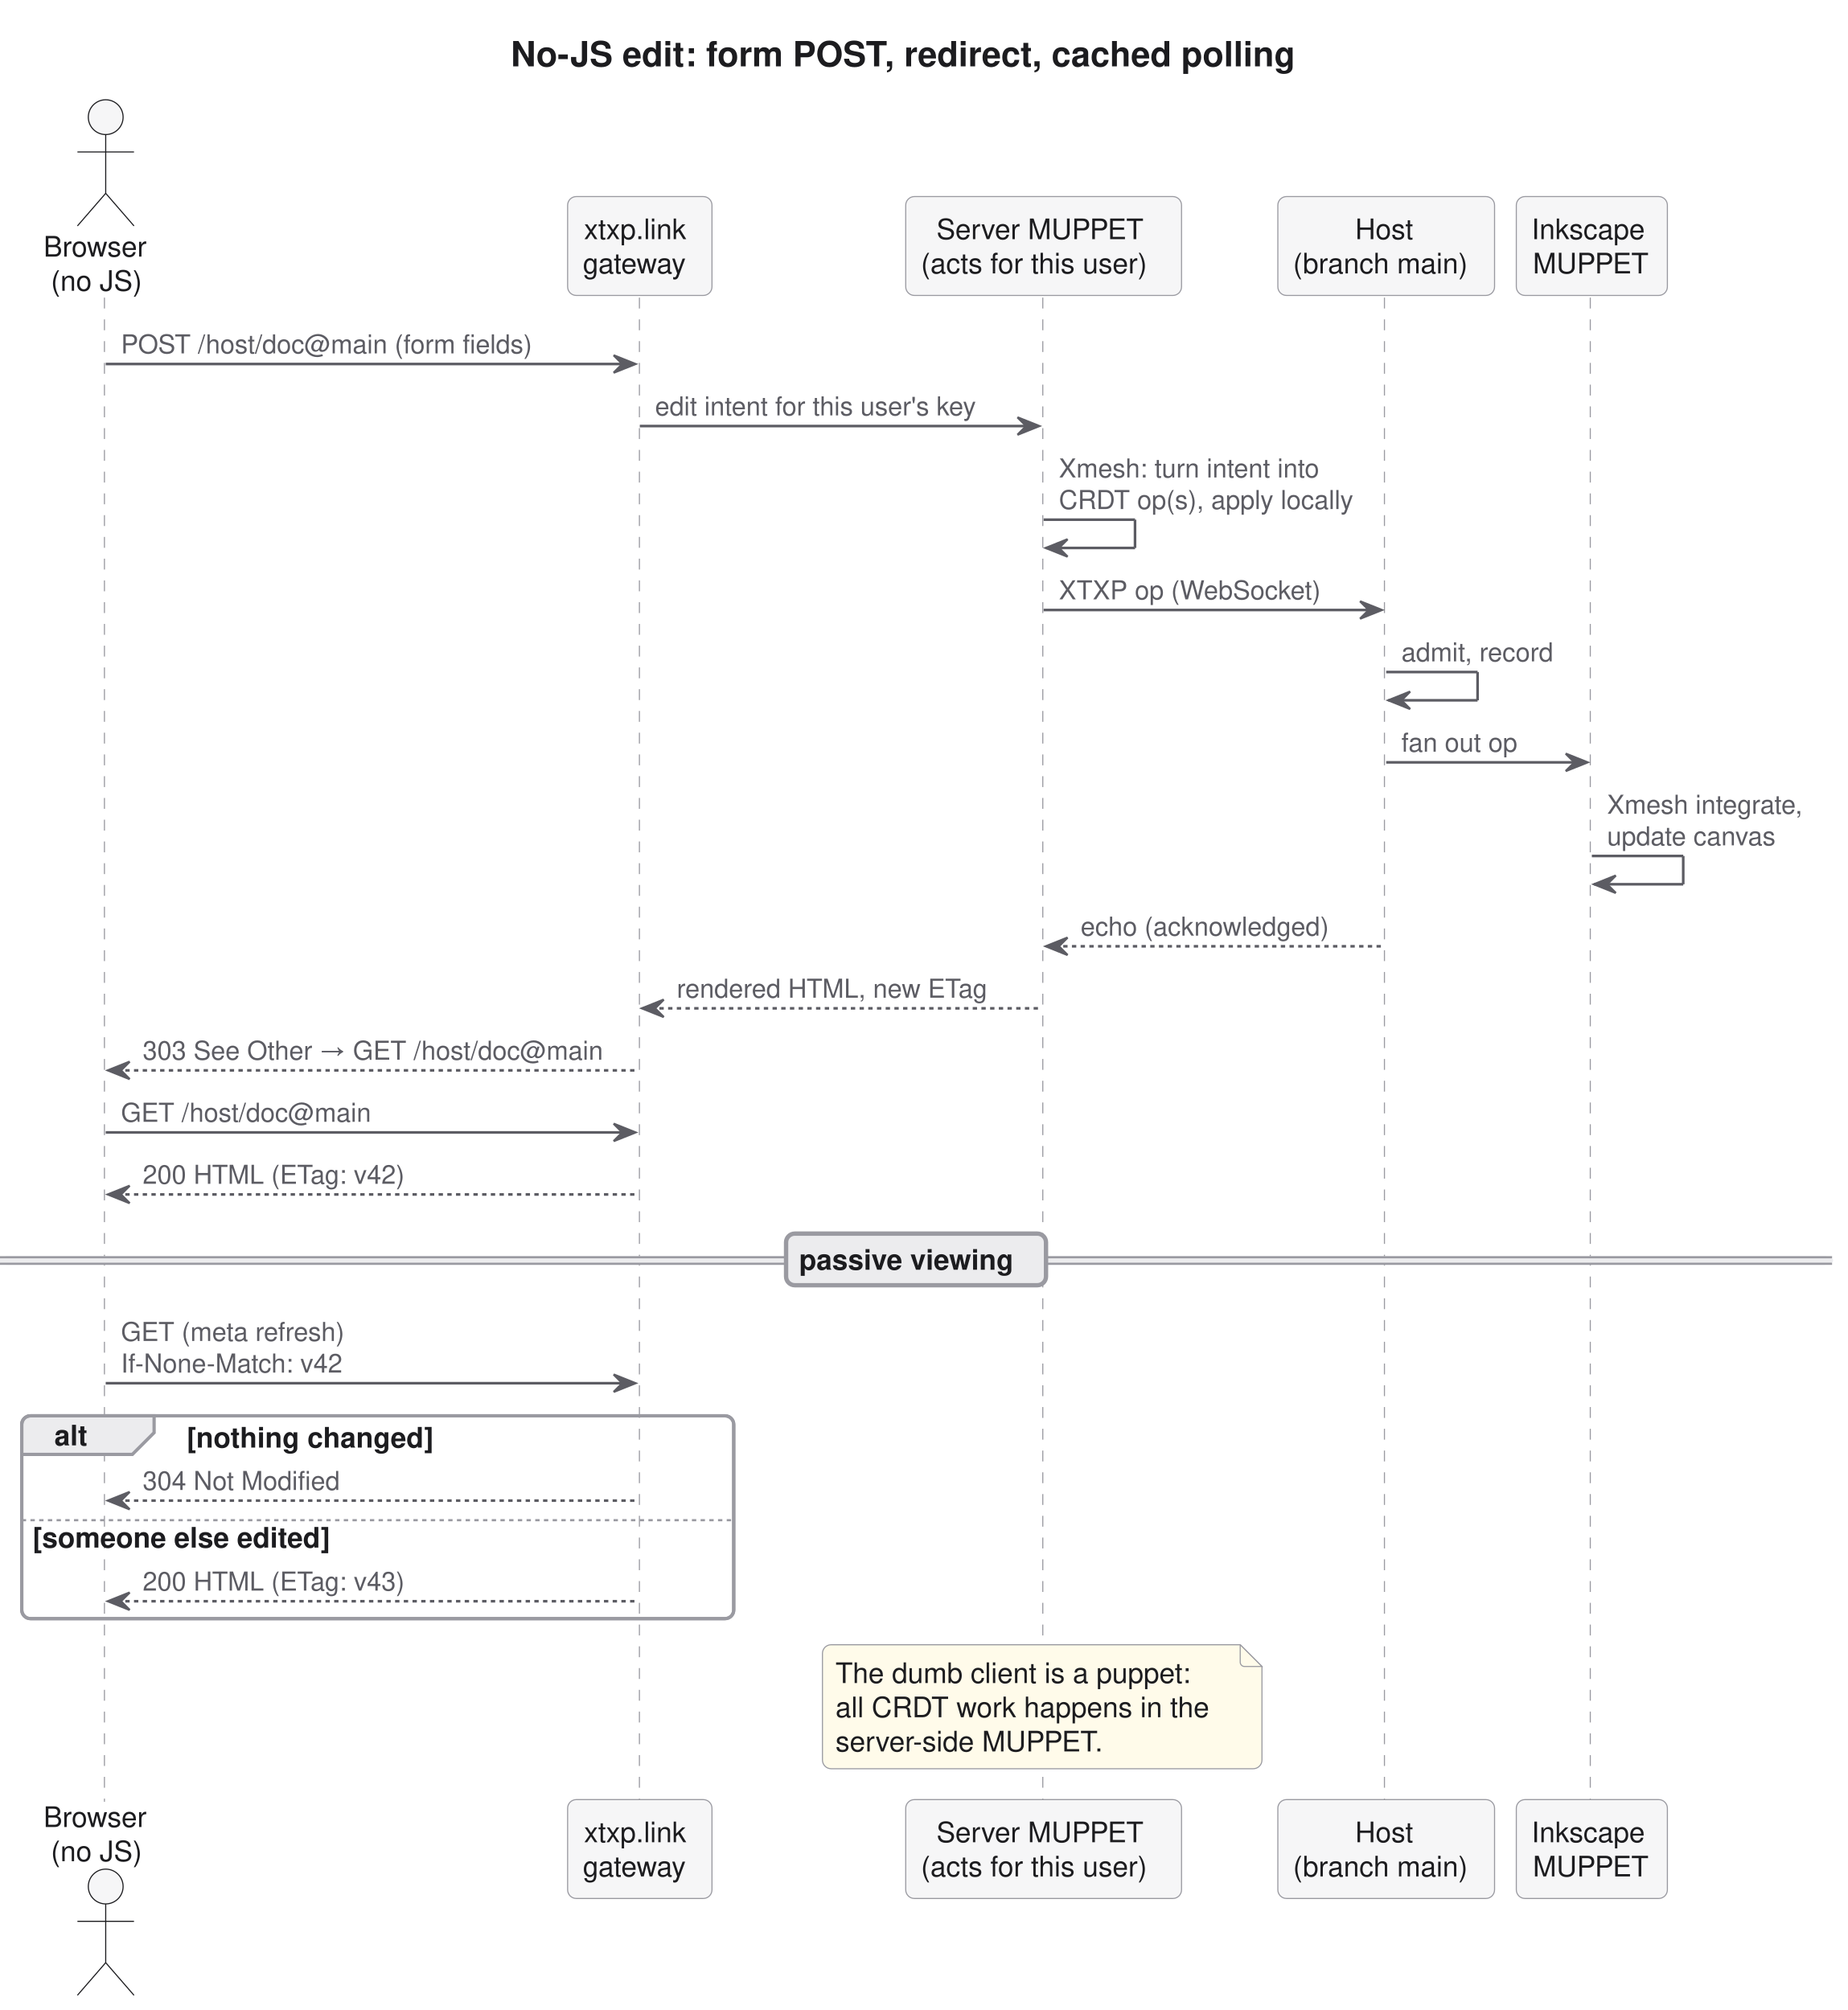
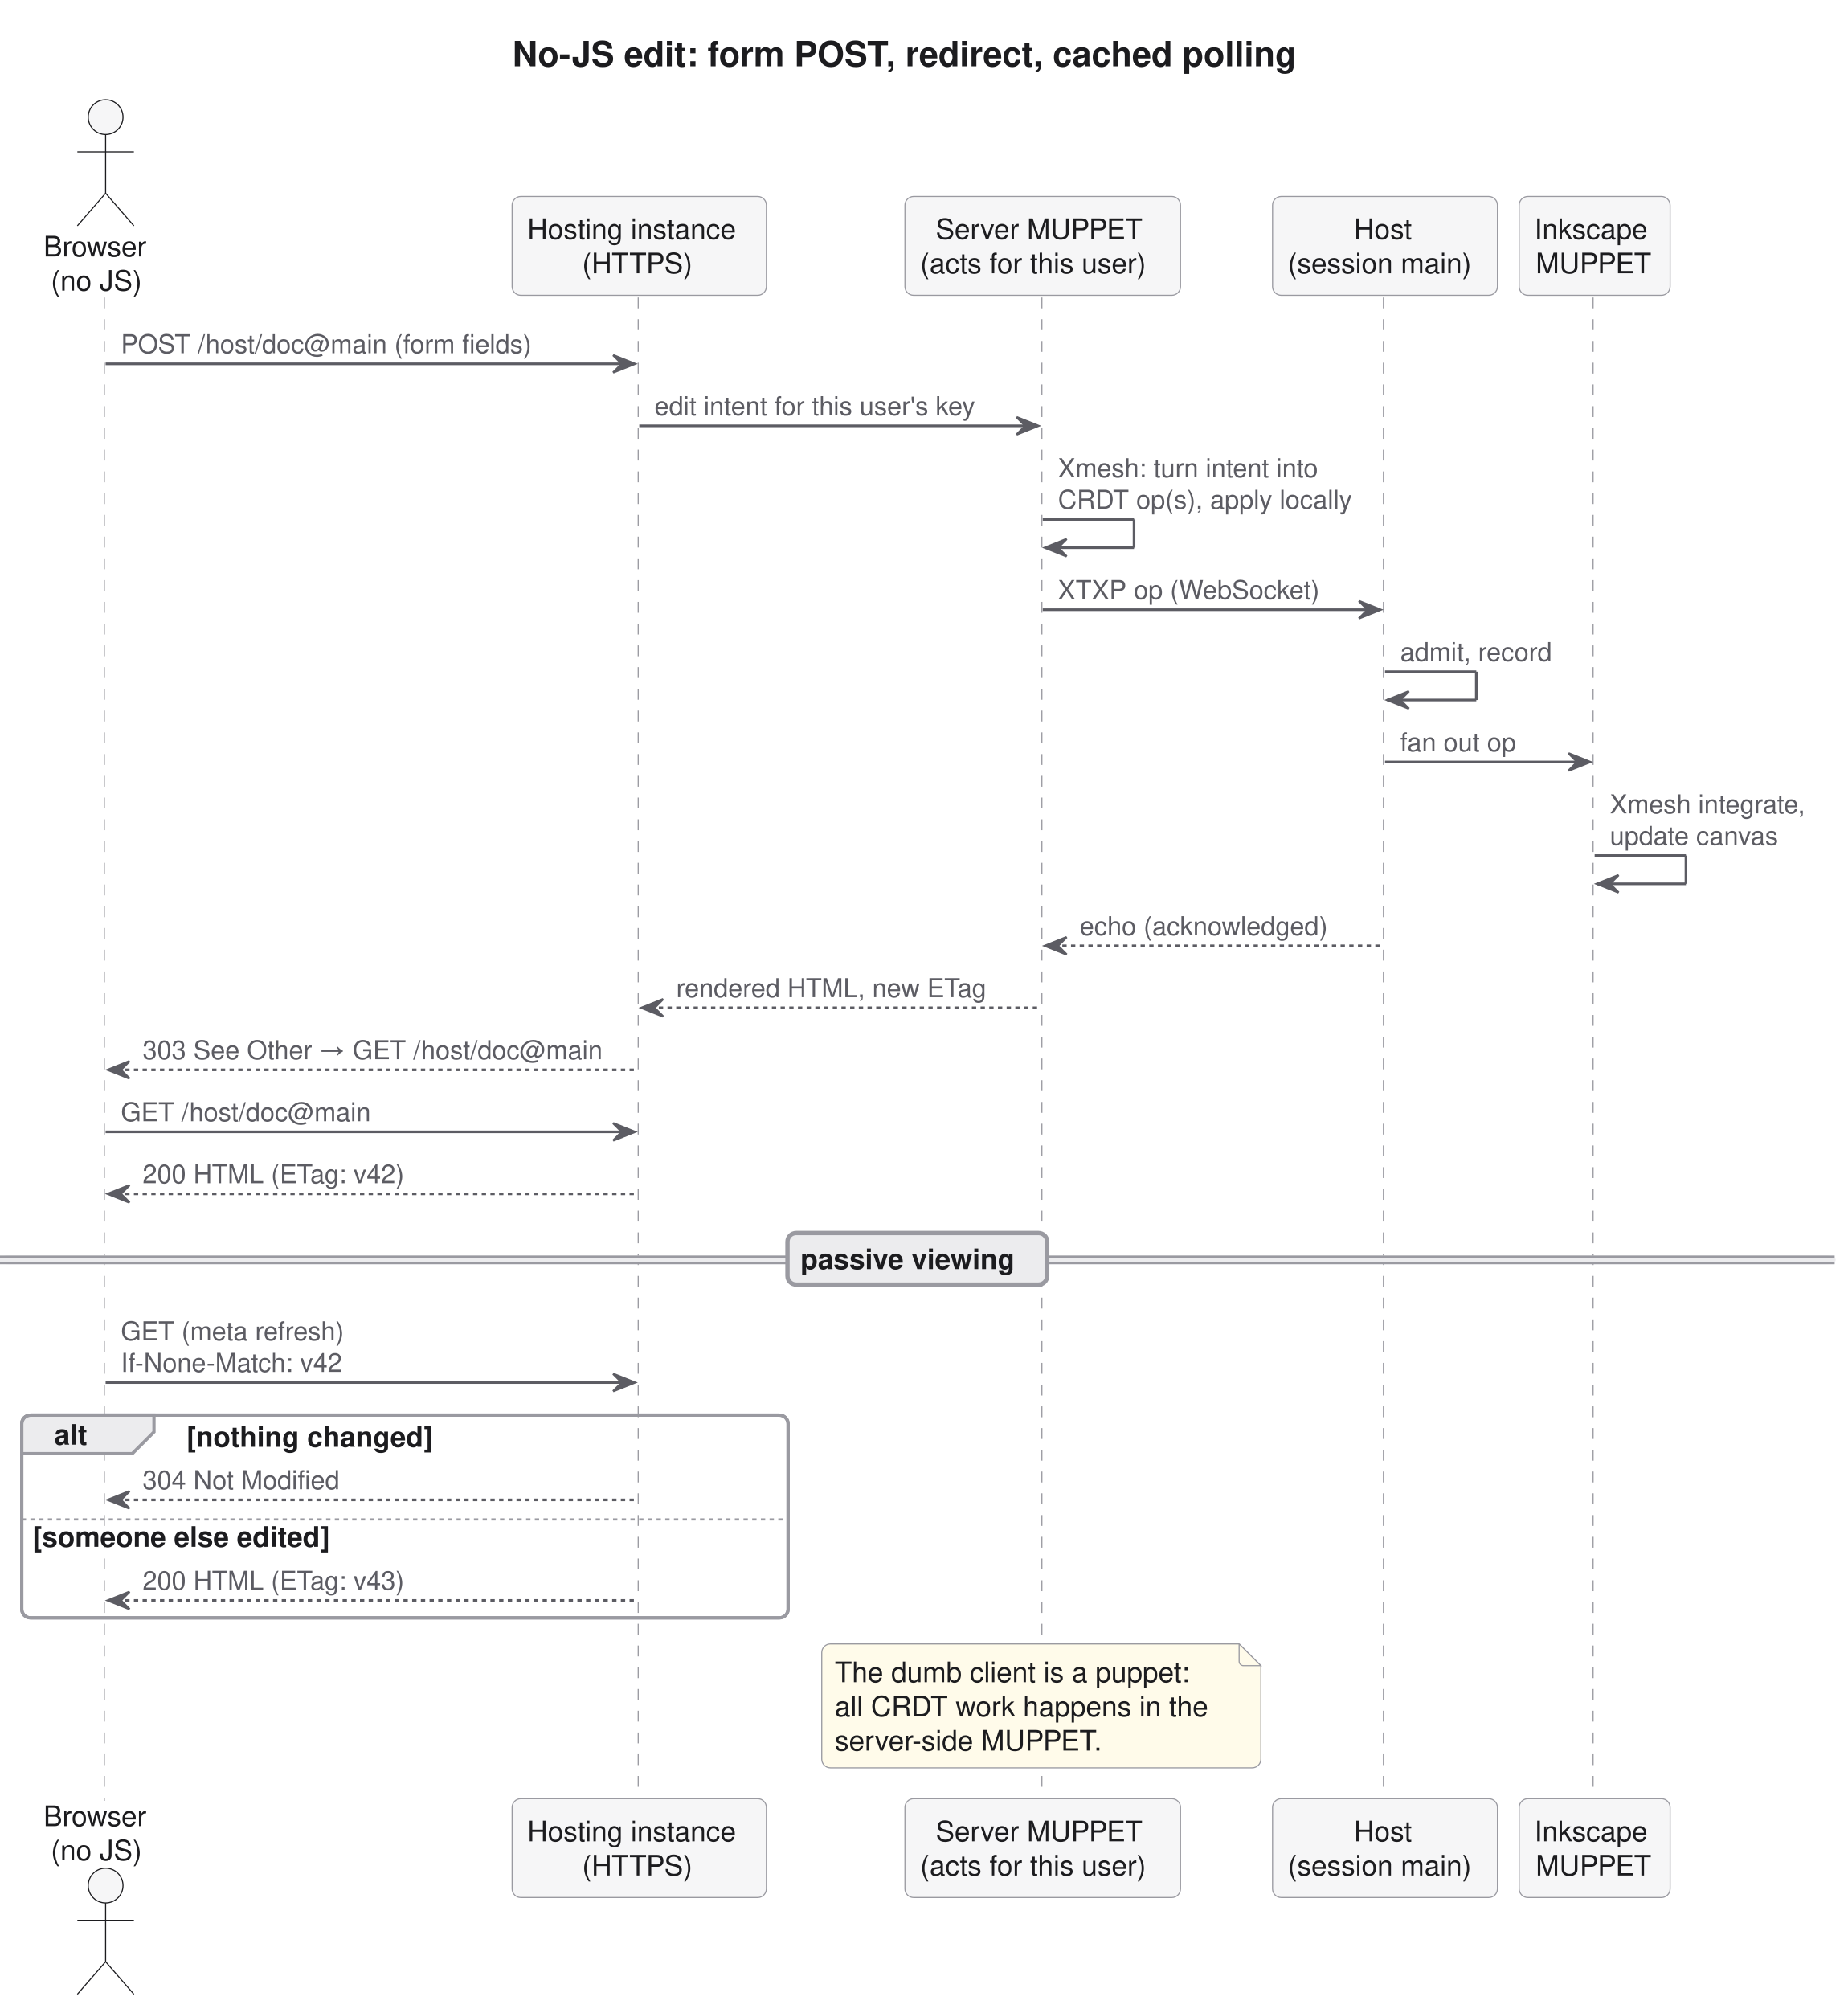
- <svg xmlns="http://www.w3.org/2000/svg" contentStyleType="text/css" data-diagram-type="SEQUENCE" height="924px" preserveAspectRatio="none" style="width:849px;height:924px;" version="1.1" viewBox="0 0 849 924" width="849px" zoomAndPan="magnify">
+ <svg xmlns="http://www.w3.org/2000/svg" contentStyleType="text/css" data-diagram-type="SEQUENCE" height="924px" preserveAspectRatio="none" style="width:850px;height:924px;" version="1.1" viewBox="0 0 850 924" width="850px" zoomAndPan="magnify">
  <defs />
  <g>
-     <text fill="#1C1C1F" font-family="Helvetica" font-size="16" font-weight="bold" lengthAdjust="spacing" textLength="371.508" x="234.759" y="30.5">No-JS edit: form POST, redirect, cached polling</text>
-     <rect fill="none" height="93.228" rx="4" ry="4" style="stroke:#9A9AA1;stroke-width:1.5;" width="327.226" x="10" y="650.86" />
+     <text fill="#1C1C1F" font-family="Helvetica" font-size="16" font-weight="bold" lengthAdjust="spacing" textLength="371.508" x="235.719" y="30.5">No-JS edit: form POST, redirect, cached polling</text>
+     <rect fill="none" height="93.228" rx="4" ry="4" style="stroke:#9A9AA1;stroke-width:1.5;" width="352.531" x="10" y="650.86" />
    <g>
      <rect fill="#000000" fill-opacity="0" height="691.458" width="8" x="44.584" y="136.818" />
      <line style="stroke:#9A9AA1;stroke-width:0.5;stroke-dasharray:5,5;" x1="48" x2="48" y1="136.818" y2="828.276" />
    </g>
    <g>
      <rect fill="#000000" fill-opacity="0" height="691.458" width="8" x="290.051" y="136.818" />
-       <line style="stroke:#9A9AA1;stroke-width:0.5;stroke-dasharray:5,5;" x1="293.877" x2="293.877" y1="136.818" y2="828.276" />
+       <line style="stroke:#9A9AA1;stroke-width:0.5;stroke-dasharray:5,5;" x1="293.572" x2="293.572" y1="136.818" y2="828.276" />
    </g>
    <g>
      <rect fill="#000000" fill-opacity="0" height="691.458" width="8" x="475.653" y="136.818" />
      <line style="stroke:#9A9AA1;stroke-width:0.5;stroke-dasharray:5,5;" x1="479.269" x2="479.269" y1="136.818" y2="828.276" />
    </g>
    <g>
      <rect fill="#000000" fill-opacity="0" height="691.458" width="8" x="633.096" y="136.818" />
-       <line style="stroke:#9A9AA1;stroke-width:0.5;stroke-dasharray:5,5;" x1="636.294" x2="636.294" y1="136.818" y2="828.276" />
+       <line style="stroke:#9A9AA1;stroke-width:0.5;stroke-dasharray:5,5;" x1="636.374" x2="636.374" y1="136.818" y2="828.276" />
    </g>
    <g>
-       <rect fill="#000000" fill-opacity="0" height="691.458" width="8" x="727.615" y="136.818" />
-       <line style="stroke:#9A9AA1;stroke-width:0.5;stroke-dasharray:5,5;" x1="730.898" x2="730.898" y1="136.818" y2="828.276" />
+       <rect fill="#000000" fill-opacity="0" height="691.458" width="8" x="729.535" y="136.818" />
+       <line style="stroke:#9A9AA1;stroke-width:0.5;stroke-dasharray:5,5;" x1="732.818" x2="732.818" y1="136.818" y2="828.276" />
    </g>
    <g class="participant participant-head" data-participant="b">
      <text fill="#1C1C1F" font-family="Helvetica" font-size="13" lengthAdjust="spacing" textLength="51.169" x="20" y="117.953">Browser</text>
      <text fill="#1C1C1F" font-family="Helvetica" font-size="13" lengthAdjust="spacing" textLength="44.377" x="23.396" y="133.683">(no JS)</text>
      <ellipse cx="48.584" cy="53.859" fill="#F6F6F7" rx="8" ry="8" style="stroke:#1C1C1F;stroke-width:0.5;" />
      <path d="M48.584,61.859 L48.584,88.859 M35.584,69.859 L61.584,69.859 M48.584,88.859 L35.584,103.859 M48.584,88.859 L61.584,103.859" fill="none" style="stroke:#1C1C1F;stroke-width:0.5;" />
    </g>
    <g class="participant participant-tail" data-participant="b">
      <text fill="#1C1C1F" font-family="Helvetica" font-size="13" lengthAdjust="spacing" textLength="51.169" x="20" y="839.87">Browser</text>
      <text fill="#1C1C1F" font-family="Helvetica" font-size="13" lengthAdjust="spacing" textLength="44.377" x="23.396" y="855.6">(no JS)</text>
      <ellipse cx="48.584" cy="867.235" fill="#F6F6F7" rx="8" ry="8" style="stroke:#1C1C1F;stroke-width:0.5;" />
      <path d="M48.584,875.235 L48.584,902.235 M35.584,883.235 L61.584,883.235 M48.584,902.235 L35.584,917.235 M48.584,902.235 L61.584,917.235" fill="none" style="stroke:#1C1C1F;stroke-width:0.5;" />
    </g>
    <g class="participant participant-head" data-participant="gw">
-       <rect fill="#F6F6F7" height="45.459" rx="4" ry="4" style="stroke:#9A9AA1;stroke-width:0.5;" width="66.349" x="260.877" y="90.359" />
-       <text fill="#1C1C1F" font-family="Helvetica" font-size="13" lengthAdjust="spacing" textLength="51.264" x="268.419" y="109.953">xtxp.link</text>
-       <text fill="#1C1C1F" font-family="Helvetica" font-size="13" lengthAdjust="spacing" textLength="52.349" x="267.877" y="125.683">gateway</text>
+       <rect fill="#F6F6F7" height="45.459" rx="4" ry="4" style="stroke:#9A9AA1;stroke-width:0.5;" width="116.959" x="235.571" y="90.359" />
+       <text fill="#1C1C1F" font-family="Helvetica" font-size="13" lengthAdjust="spacing" textLength="102.959" x="242.571" y="109.953">Hosting instance</text>
+       <text fill="#1C1C1F" font-family="Helvetica" font-size="13" lengthAdjust="spacing" textLength="52.571" x="267.765" y="125.683">(HTTPS)</text>
    </g>
    <g class="participant participant-tail" data-participant="gw">
-       <rect fill="#F6F6F7" height="45.459" rx="4" ry="4" style="stroke:#9A9AA1;stroke-width:0.5;" width="66.349" x="260.877" y="827.276" />
-       <text fill="#1C1C1F" font-family="Helvetica" font-size="13" lengthAdjust="spacing" textLength="51.264" x="268.419" y="846.87">xtxp.link</text>
-       <text fill="#1C1C1F" font-family="Helvetica" font-size="13" lengthAdjust="spacing" textLength="52.349" x="267.877" y="862.6">gateway</text>
+       <rect fill="#F6F6F7" height="45.459" rx="4" ry="4" style="stroke:#9A9AA1;stroke-width:0.5;" width="116.959" x="235.571" y="827.276" />
+       <text fill="#1C1C1F" font-family="Helvetica" font-size="13" lengthAdjust="spacing" textLength="102.959" x="242.571" y="846.87">Hosting instance</text>
+       <text fill="#1C1C1F" font-family="Helvetica" font-size="13" lengthAdjust="spacing" textLength="52.571" x="267.765" y="862.6">(HTTPS)</text>
    </g>
    <g class="participant participant-head" data-participant="sm">
      <rect fill="#F6F6F7" height="45.459" rx="4" ry="4" style="stroke:#9A9AA1;stroke-width:0.5;" width="126.766" x="416.269" y="90.359" />
      <text fill="#1C1C1F" font-family="Helvetica" font-size="13" lengthAdjust="spacing" textLength="98.478" x="430.414" y="109.953">Server MUPPET</text>
      <text fill="#1C1C1F" font-family="Helvetica" font-size="13" lengthAdjust="spacing" textLength="112.766" x="423.269" y="125.683">(acts for this user)</text>
    </g>
    <g class="participant participant-tail" data-participant="sm">
      <rect fill="#F6F6F7" height="45.459" rx="4" ry="4" style="stroke:#9A9AA1;stroke-width:0.5;" width="126.766" x="416.269" y="827.276" />
      <text fill="#1C1C1F" font-family="Helvetica" font-size="13" lengthAdjust="spacing" textLength="98.478" x="430.414" y="846.87">Server MUPPET</text>
      <text fill="#1C1C1F" font-family="Helvetica" font-size="13" lengthAdjust="spacing" textLength="112.766" x="423.269" y="862.6">(acts for this user)</text>
    </g>
    <g class="participant participant-head" data-participant="t">
-       <rect fill="#F6F6F7" height="45.459" rx="4" ry="4" style="stroke:#9A9AA1;stroke-width:0.5;" width="99.605" x="587.294" y="90.359" />
+       <rect fill="#F6F6F7" height="45.459" rx="4" ry="4" style="stroke:#9A9AA1;stroke-width:0.5;" width="103.445" x="585.374" y="90.359" />
      <text fill="#1C1C1F" font-family="Helvetica" font-size="13" lengthAdjust="spacing" textLength="28.571" x="622.811" y="109.953">Host</text>
-       <text fill="#1C1C1F" font-family="Helvetica" font-size="13" lengthAdjust="spacing" textLength="85.605" x="594.294" y="125.683">(branch main)</text>
+       <text fill="#1C1C1F" font-family="Helvetica" font-size="13" lengthAdjust="spacing" textLength="89.445" x="592.374" y="125.683">(session main)</text>
    </g>
    <g class="participant participant-tail" data-participant="t">
-       <rect fill="#F6F6F7" height="45.459" rx="4" ry="4" style="stroke:#9A9AA1;stroke-width:0.5;" width="99.605" x="587.294" y="827.276" />
+       <rect fill="#F6F6F7" height="45.459" rx="4" ry="4" style="stroke:#9A9AA1;stroke-width:0.5;" width="103.445" x="585.374" y="827.276" />
      <text fill="#1C1C1F" font-family="Helvetica" font-size="13" lengthAdjust="spacing" textLength="28.571" x="622.811" y="846.87">Host</text>
-       <text fill="#1C1C1F" font-family="Helvetica" font-size="13" lengthAdjust="spacing" textLength="85.605" x="594.294" y="862.6">(branch main)</text>
+       <text fill="#1C1C1F" font-family="Helvetica" font-size="13" lengthAdjust="spacing" textLength="89.445" x="592.374" y="862.6">(session main)</text>
    </g>
    <g class="participant participant-head" data-participant="ink">
-       <rect fill="#F6F6F7" height="45.459" rx="4" ry="4" style="stroke:#9A9AA1;stroke-width:0.5;" width="69.434" x="696.898" y="90.359" />
-       <text fill="#1C1C1F" font-family="Helvetica" font-size="13" lengthAdjust="spacing" textLength="55.434" x="703.898" y="109.953">Inkscape</text>
-       <text fill="#1C1C1F" font-family="Helvetica" font-size="13" lengthAdjust="spacing" textLength="54.228" x="704.501" y="125.683">MUPPET</text>
+       <rect fill="#F6F6F7" height="45.459" rx="4" ry="4" style="stroke:#9A9AA1;stroke-width:0.5;" width="69.434" x="698.818" y="90.359" />
+       <text fill="#1C1C1F" font-family="Helvetica" font-size="13" lengthAdjust="spacing" textLength="55.434" x="705.818" y="109.953">Inkscape</text>
+       <text fill="#1C1C1F" font-family="Helvetica" font-size="13" lengthAdjust="spacing" textLength="54.228" x="706.421" y="125.683">MUPPET</text>
    </g>
    <g class="participant participant-tail" data-participant="ink">
-       <rect fill="#F6F6F7" height="45.459" rx="4" ry="4" style="stroke:#9A9AA1;stroke-width:0.5;" width="69.434" x="696.898" y="827.276" />
-       <text fill="#1C1C1F" font-family="Helvetica" font-size="13" lengthAdjust="spacing" textLength="55.434" x="703.898" y="846.87">Inkscape</text>
-       <text fill="#1C1C1F" font-family="Helvetica" font-size="13" lengthAdjust="spacing" textLength="54.228" x="704.501" y="862.6">MUPPET</text>
+       <rect fill="#F6F6F7" height="45.459" rx="4" ry="4" style="stroke:#9A9AA1;stroke-width:0.5;" width="69.434" x="698.818" y="827.276" />
+       <text fill="#1C1C1F" font-family="Helvetica" font-size="13" lengthAdjust="spacing" textLength="55.434" x="705.818" y="846.87">Inkscape</text>
+       <text fill="#1C1C1F" font-family="Helvetica" font-size="13" lengthAdjust="spacing" textLength="54.228" x="706.421" y="862.6">MUPPET</text>
    </g>
    <g class="message" data-participant-1="b" data-participant-2="gw">
      <polygon fill="#5C5C63" points="282.051,163.338,292.051,167.338,282.051,171.338,286.051,167.338" style="stroke:#5C5C63;stroke-width:1;" />
      <line style="stroke:#5C5C63;stroke-width:1.2;" x1="48.584" x2="288.051" y1="167.338" y2="167.338" />
      <text fill="#5C5C63" font-family="Helvetica" font-size="12" lengthAdjust="spacing" textLength="202.195" x="55.584" y="162.443">POST /host/doc@main (form fields)</text>
    </g>
    <g class="message" data-participant-1="gw" data-participant-2="sm">
      <polygon fill="#5C5C63" points="467.653,191.857,477.653,195.857,467.653,199.857,471.653,195.857" style="stroke:#5C5C63;stroke-width:1;" />
      <line style="stroke:#5C5C63;stroke-width:1.2;" x1="294.051" x2="473.653" y1="195.857" y2="195.857" />
      <text fill="#5C5C63" font-family="Helvetica" font-size="12" lengthAdjust="spacing" textLength="161.602" x="301.051" y="190.963">edit intent for this user's key</text>
    </g>
    <g class="message" data-participant-1="sm" data-participant-2="sm">
      <line style="stroke:#5C5C63;stroke-width:1.2;" x1="479.653" x2="521.653" y1="238.897" y2="238.897" />
      <line style="stroke:#5C5C63;stroke-width:1.2;" x1="521.653" x2="521.653" y1="238.897" y2="251.897" />
      <line style="stroke:#5C5C63;stroke-width:1.2;" x1="480.653" x2="521.653" y1="251.897" y2="251.897" />
      <polygon fill="#5C5C63" points="490.653,247.897,480.653,251.897,490.653,255.897,486.653,251.897" style="stroke:#5C5C63;stroke-width:1;" />
      <text fill="#5C5C63" font-family="Helvetica" font-size="12" lengthAdjust="spacing" textLength="128.385" x="486.653" y="219.482">Xmesh: turn intent into</text>
      <text fill="#5C5C63" font-family="Helvetica" font-size="12" lengthAdjust="spacing" textLength="143.443" x="486.653" y="234.002">CRDT op(s), apply locally</text>
    </g>
    <g class="message" data-participant-1="sm" data-participant-2="t">
      <polygon fill="#5C5C63" points="625.096,276.416,635.096,280.416,625.096,284.416,629.096,280.416" style="stroke:#5C5C63;stroke-width:1;" />
      <line style="stroke:#5C5C63;stroke-width:1.2;" x1="479.653" x2="631.096" y1="280.416" y2="280.416" />
      <text fill="#5C5C63" font-family="Helvetica" font-size="12" lengthAdjust="spacing" textLength="127.254" x="486.653" y="275.522">XTXP op (WebSocket)</text>
    </g>
    <g class="message" data-participant-1="t" data-participant-2="t">
      <line style="stroke:#5C5C63;stroke-width:1.2;" x1="637.096" x2="679.096" y1="308.935" y2="308.935" />
      <line style="stroke:#5C5C63;stroke-width:1.2;" x1="679.096" x2="679.096" y1="308.935" y2="321.935" />
      <line style="stroke:#5C5C63;stroke-width:1.2;" x1="638.096" x2="679.096" y1="321.935" y2="321.935" />
      <polygon fill="#5C5C63" points="648.096,317.935,638.096,321.935,648.096,325.935,644.096,321.935" style="stroke:#5C5C63;stroke-width:1;" />
      <text fill="#5C5C63" font-family="Helvetica" font-size="12" lengthAdjust="spacing" textLength="75.691" x="644.096" y="304.041">admit, record</text>
    </g>
    <g class="message" data-participant-1="t" data-participant-2="ink">
-       <polygon fill="#5C5C63" points="719.615,346.455,729.615,350.455,719.615,354.455,723.615,350.455" style="stroke:#5C5C63;stroke-width:1;" />
-       <line style="stroke:#5C5C63;stroke-width:1.2;" x1="637.096" x2="725.615" y1="350.455" y2="350.455" />
+       <polygon fill="#5C5C63" points="721.535,346.455,731.535,350.455,721.535,354.455,725.535,350.455" style="stroke:#5C5C63;stroke-width:1;" />
+       <line style="stroke:#5C5C63;stroke-width:1.2;" x1="637.096" x2="727.535" y1="350.455" y2="350.455" />
      <text fill="#5C5C63" font-family="Helvetica" font-size="12" lengthAdjust="spacing" textLength="57.779" x="644.096" y="345.56">fan out op</text>
    </g>
    <g class="message" data-participant-1="ink" data-participant-2="ink">
-       <line style="stroke:#5C5C63;stroke-width:1.2;" x1="731.615" x2="773.615" y1="393.494" y2="393.494" />
-       <line style="stroke:#5C5C63;stroke-width:1.2;" x1="773.615" x2="773.615" y1="393.494" y2="406.494" />
-       <line style="stroke:#5C5C63;stroke-width:1.2;" x1="732.615" x2="773.615" y1="406.494" y2="406.494" />
-       <polygon fill="#5C5C63" points="742.615,402.494,732.615,406.494,742.615,410.494,738.615,406.494" style="stroke:#5C5C63;stroke-width:1;" />
-       <text fill="#5C5C63" font-family="Helvetica" font-size="12" lengthAdjust="spacing" textLength="96.41" x="738.615" y="374.08">Xmesh integrate,</text>
-       <text fill="#5C5C63" font-family="Helvetica" font-size="12" lengthAdjust="spacing" textLength="83.326" x="738.615" y="388.6">update canvas</text>
+       <line style="stroke:#5C5C63;stroke-width:1.2;" x1="733.535" x2="775.535" y1="393.494" y2="393.494" />
+       <line style="stroke:#5C5C63;stroke-width:1.2;" x1="775.535" x2="775.535" y1="393.494" y2="406.494" />
+       <line style="stroke:#5C5C63;stroke-width:1.2;" x1="734.535" x2="775.535" y1="406.494" y2="406.494" />
+       <polygon fill="#5C5C63" points="744.535,402.494,734.535,406.494,744.535,410.494,740.535,406.494" style="stroke:#5C5C63;stroke-width:1;" />
+       <text fill="#5C5C63" font-family="Helvetica" font-size="12" lengthAdjust="spacing" textLength="96.41" x="740.535" y="374.08">Xmesh integrate,</text>
+       <text fill="#5C5C63" font-family="Helvetica" font-size="12" lengthAdjust="spacing" textLength="83.326" x="740.535" y="388.6">update canvas</text>
    </g>
    <g class="message" data-participant-1="t" data-participant-2="sm">
      <polygon fill="#5C5C63" points="490.653,431.014,480.653,435.014,490.653,439.014,486.653,435.014" style="stroke:#5C5C63;stroke-width:1;" />
      <line style="stroke:#5C5C63;stroke-width:1.2;stroke-dasharray:2,2;" x1="484.653" x2="636.096" y1="435.014" y2="435.014" />
      <text fill="#5C5C63" font-family="Helvetica" font-size="12" lengthAdjust="spacing" textLength="123.51" x="496.653" y="430.119">echo (acknowledged)</text>
    </g>
    <g class="message" data-participant-1="sm" data-participant-2="gw">
      <polygon fill="#5C5C63" points="305.051,459.533,295.051,463.533,305.051,467.533,301.051,463.533" style="stroke:#5C5C63;stroke-width:1;" />
      <line style="stroke:#5C5C63;stroke-width:1.2;stroke-dasharray:2,2;" x1="299.051" x2="478.653" y1="463.533" y2="463.533" />
      <text fill="#5C5C63" font-family="Helvetica" font-size="12" lengthAdjust="spacing" textLength="152.643" x="311.051" y="458.639">rendered HTML, new ETag</text>
    </g>
    <g class="message" data-participant-1="gw" data-participant-2="b">
      <polygon fill="#5C5C63" points="59.584,488.053,49.584,492.053,59.584,496.053,55.584,492.053" style="stroke:#5C5C63;stroke-width:1;" />
      <line style="stroke:#5C5C63;stroke-width:1.2;stroke-dasharray:2,2;" x1="53.584" x2="293.051" y1="492.053" y2="492.053" />
      <text fill="#5C5C63" font-family="Helvetica" font-size="12" lengthAdjust="spacing" textLength="221.467" x="65.584" y="487.158">303 See Other → GET /host/doc@main</text>
    </g>
    <g class="message" data-participant-1="b" data-participant-2="gw">
      <polygon fill="#5C5C63" points="282.051,516.572,292.051,520.572,282.051,524.572,286.051,520.572" style="stroke:#5C5C63;stroke-width:1;" />
      <line style="stroke:#5C5C63;stroke-width:1.2;" x1="48.584" x2="288.051" y1="520.572" y2="520.572" />
      <text fill="#5C5C63" font-family="Helvetica" font-size="12" lengthAdjust="spacing" textLength="120.721" x="55.584" y="515.678">GET /host/doc@main</text>
    </g>
    <g class="message" data-participant-1="gw" data-participant-2="b">
      <polygon fill="#5C5C63" points="59.584,545.092,49.584,549.092,59.584,553.092,55.584,549.092" style="stroke:#5C5C63;stroke-width:1;" />
      <line style="stroke:#5C5C63;stroke-width:1.2;stroke-dasharray:2,2;" x1="53.584" x2="293.051" y1="549.092" y2="549.092" />
      <text fill="#5C5C63" font-family="Helvetica" font-size="12" lengthAdjust="spacing" textLength="129.955" x="65.584" y="544.197">200 HTML (ETag: v42)</text>
    </g>
-     <rect fill="#ECECEE" height="3" rx="4" ry="4" style="stroke:#ECECEE;stroke-width:1;" width="842.025" x="0" y="577.957" />
-     <line style="stroke:#9A9AA1;stroke-width:1;" x1="0" x2="842.025" y1="577.957" y2="577.957" />
-     <line style="stroke:#9A9AA1;stroke-width:1;" x1="0" x2="842.025" y1="580.957" y2="580.957" />
-     <rect fill="#ECECEE" height="23.73" rx="4" ry="4" style="stroke:#9A9AA1;stroke-width:2;" width="119.466" x="361.279" y="567.092" />
-     <text fill="#1C1C1F" font-family="Helvetica" font-size="13" font-weight="bold" lengthAdjust="spacing" textLength="102.388" x="367.279" y="583.686">passive viewing</text>
+     <rect fill="#ECECEE" height="3" rx="4" ry="4" style="stroke:#ECECEE;stroke-width:1;" width="843.946" x="0" y="577.957" />
+     <line style="stroke:#9A9AA1;stroke-width:1;" x1="0" x2="843.946" y1="577.957" y2="577.957" />
+     <line style="stroke:#9A9AA1;stroke-width:1;" x1="0" x2="843.946" y1="580.957" y2="580.957" />
+     <rect fill="#ECECEE" height="23.73" rx="4" ry="4" style="stroke:#9A9AA1;stroke-width:2;" width="119.466" x="362.24" y="567.092" />
+     <text fill="#1C1C1F" font-family="Helvetica" font-size="13" font-weight="bold" lengthAdjust="spacing" textLength="102.388" x="368.24" y="583.686">passive viewing</text>
    <g class="message" data-participant-1="b" data-participant-2="gw">
      <polygon fill="#5C5C63" points="282.051,631.86,292.051,635.86,282.051,639.86,286.051,635.86" style="stroke:#5C5C63;stroke-width:1;" />
      <line style="stroke:#5C5C63;stroke-width:1.2;" x1="48.584" x2="288.051" y1="635.86" y2="635.86" />
      <text fill="#5C5C63" font-family="Helvetica" font-size="12" lengthAdjust="spacing" textLength="108.486" x="55.584" y="616.446">GET (meta refresh)</text>
      <text fill="#5C5C63" font-family="Helvetica" font-size="12" lengthAdjust="spacing" textLength="113.127" x="55.584" y="630.966">If-None-Match: v42</text>
    </g>
    <path d="M14,650.86 L70.831,650.86 L70.831,658.59 L60.831,668.59 L10,668.59 L10,654.86 A4,4 0 0 1 14,650.86" fill="#ECECEE" style="stroke:#9A9AA1;stroke-width:1.5;" />
-     <rect fill="none" height="93.228" rx="4" ry="4" style="stroke:#9A9AA1;stroke-width:1.5;" width="327.226" x="10" y="650.86" />
+     <rect fill="none" height="93.228" rx="4" ry="4" style="stroke:#9A9AA1;stroke-width:1.5;" width="352.531" x="10" y="650.86" />
    <text fill="#1C1C1F" font-family="Helvetica" font-size="13" font-weight="bold" lengthAdjust="spacing" textLength="15.831" x="25" y="664.454">alt</text>
    <text fill="#1C1C1F" font-family="Helvetica" font-size="13" font-weight="bold" lengthAdjust="spacing" textLength="117.165" x="85.831" y="665.454">[nothing changed]</text>
    <g class="message" data-participant-1="gw" data-participant-2="b">
      <polygon fill="#5C5C63" points="59.584,685.839,49.584,689.839,59.584,693.839,55.584,689.839" style="stroke:#5C5C63;stroke-width:1;" />
      <line style="stroke:#5C5C63;stroke-width:1.2;stroke-dasharray:2,2;" x1="53.584" x2="293.051" y1="689.839" y2="689.839" />
      <text fill="#5C5C63" font-family="Helvetica" font-size="12" lengthAdjust="spacing" textLength="99.627" x="65.584" y="684.944">304 Not Modified</text>
    </g>
-     <line style="stroke:#9A9AA1;stroke-width:1;stroke-dasharray:2,2;" x1="10" x2="337.226" y1="698.839" y2="698.839" />
+     <line style="stroke:#9A9AA1;stroke-width:1;stroke-dasharray:2,2;" x1="10" x2="362.531" y1="698.839" y2="698.839" />
    <text fill="#1C1C1F" font-family="Helvetica" font-size="13" font-weight="bold" lengthAdjust="spacing" textLength="141.083" x="15" y="711.433">[someone else edited]</text>
    <g class="message" data-participant-1="gw" data-participant-2="b">
      <polygon fill="#5C5C63" points="59.584,732.088,49.584,736.088,59.584,740.088,55.584,736.088" style="stroke:#5C5C63;stroke-width:1;" />
      <line style="stroke:#5C5C63;stroke-width:1.2;stroke-dasharray:2,2;" x1="53.584" x2="293.051" y1="736.088" y2="736.088" />
      <text fill="#5C5C63" font-family="Helvetica" font-size="12" lengthAdjust="spacing" textLength="130.049" x="65.584" y="731.193">200 HTML (ETag: v43)</text>
    </g>
    <path d="M378,760.088 L378,809.088 A4,4 0 0 0 382,813.088 L576,813.088 A4,4 0 0 0 580,809.088 L580,766.088 L570,756.088 L382,756.088 A4,4 0 0 0 378,760.088" fill="#FFFBEA" style="stroke:#9A9AA1;stroke-width:0.5;" />
    <path d="M570,756.088 L570,764.088 A2,2 0 0 0 572,766.088 L580,766.088 L570,756.088" fill="#FFFBEA" style="stroke:#9A9AA1;stroke-width:0.5;" />
    <text fill="#1C1C1F" font-family="Helvetica" font-size="13" lengthAdjust="spacing" textLength="174.624" x="384" y="773.682">The dumb client is a puppet:</text>
    <text fill="#1C1C1F" font-family="Helvetica" font-size="13" lengthAdjust="spacing" textLength="181.352" x="384" y="789.411">all CRDT work happens in the</text>
    <text fill="#1C1C1F" font-family="Helvetica" font-size="13" lengthAdjust="spacing" textLength="132.273" x="384" y="805.141">server-side MUPPET.</text>
  </g>
</svg>
